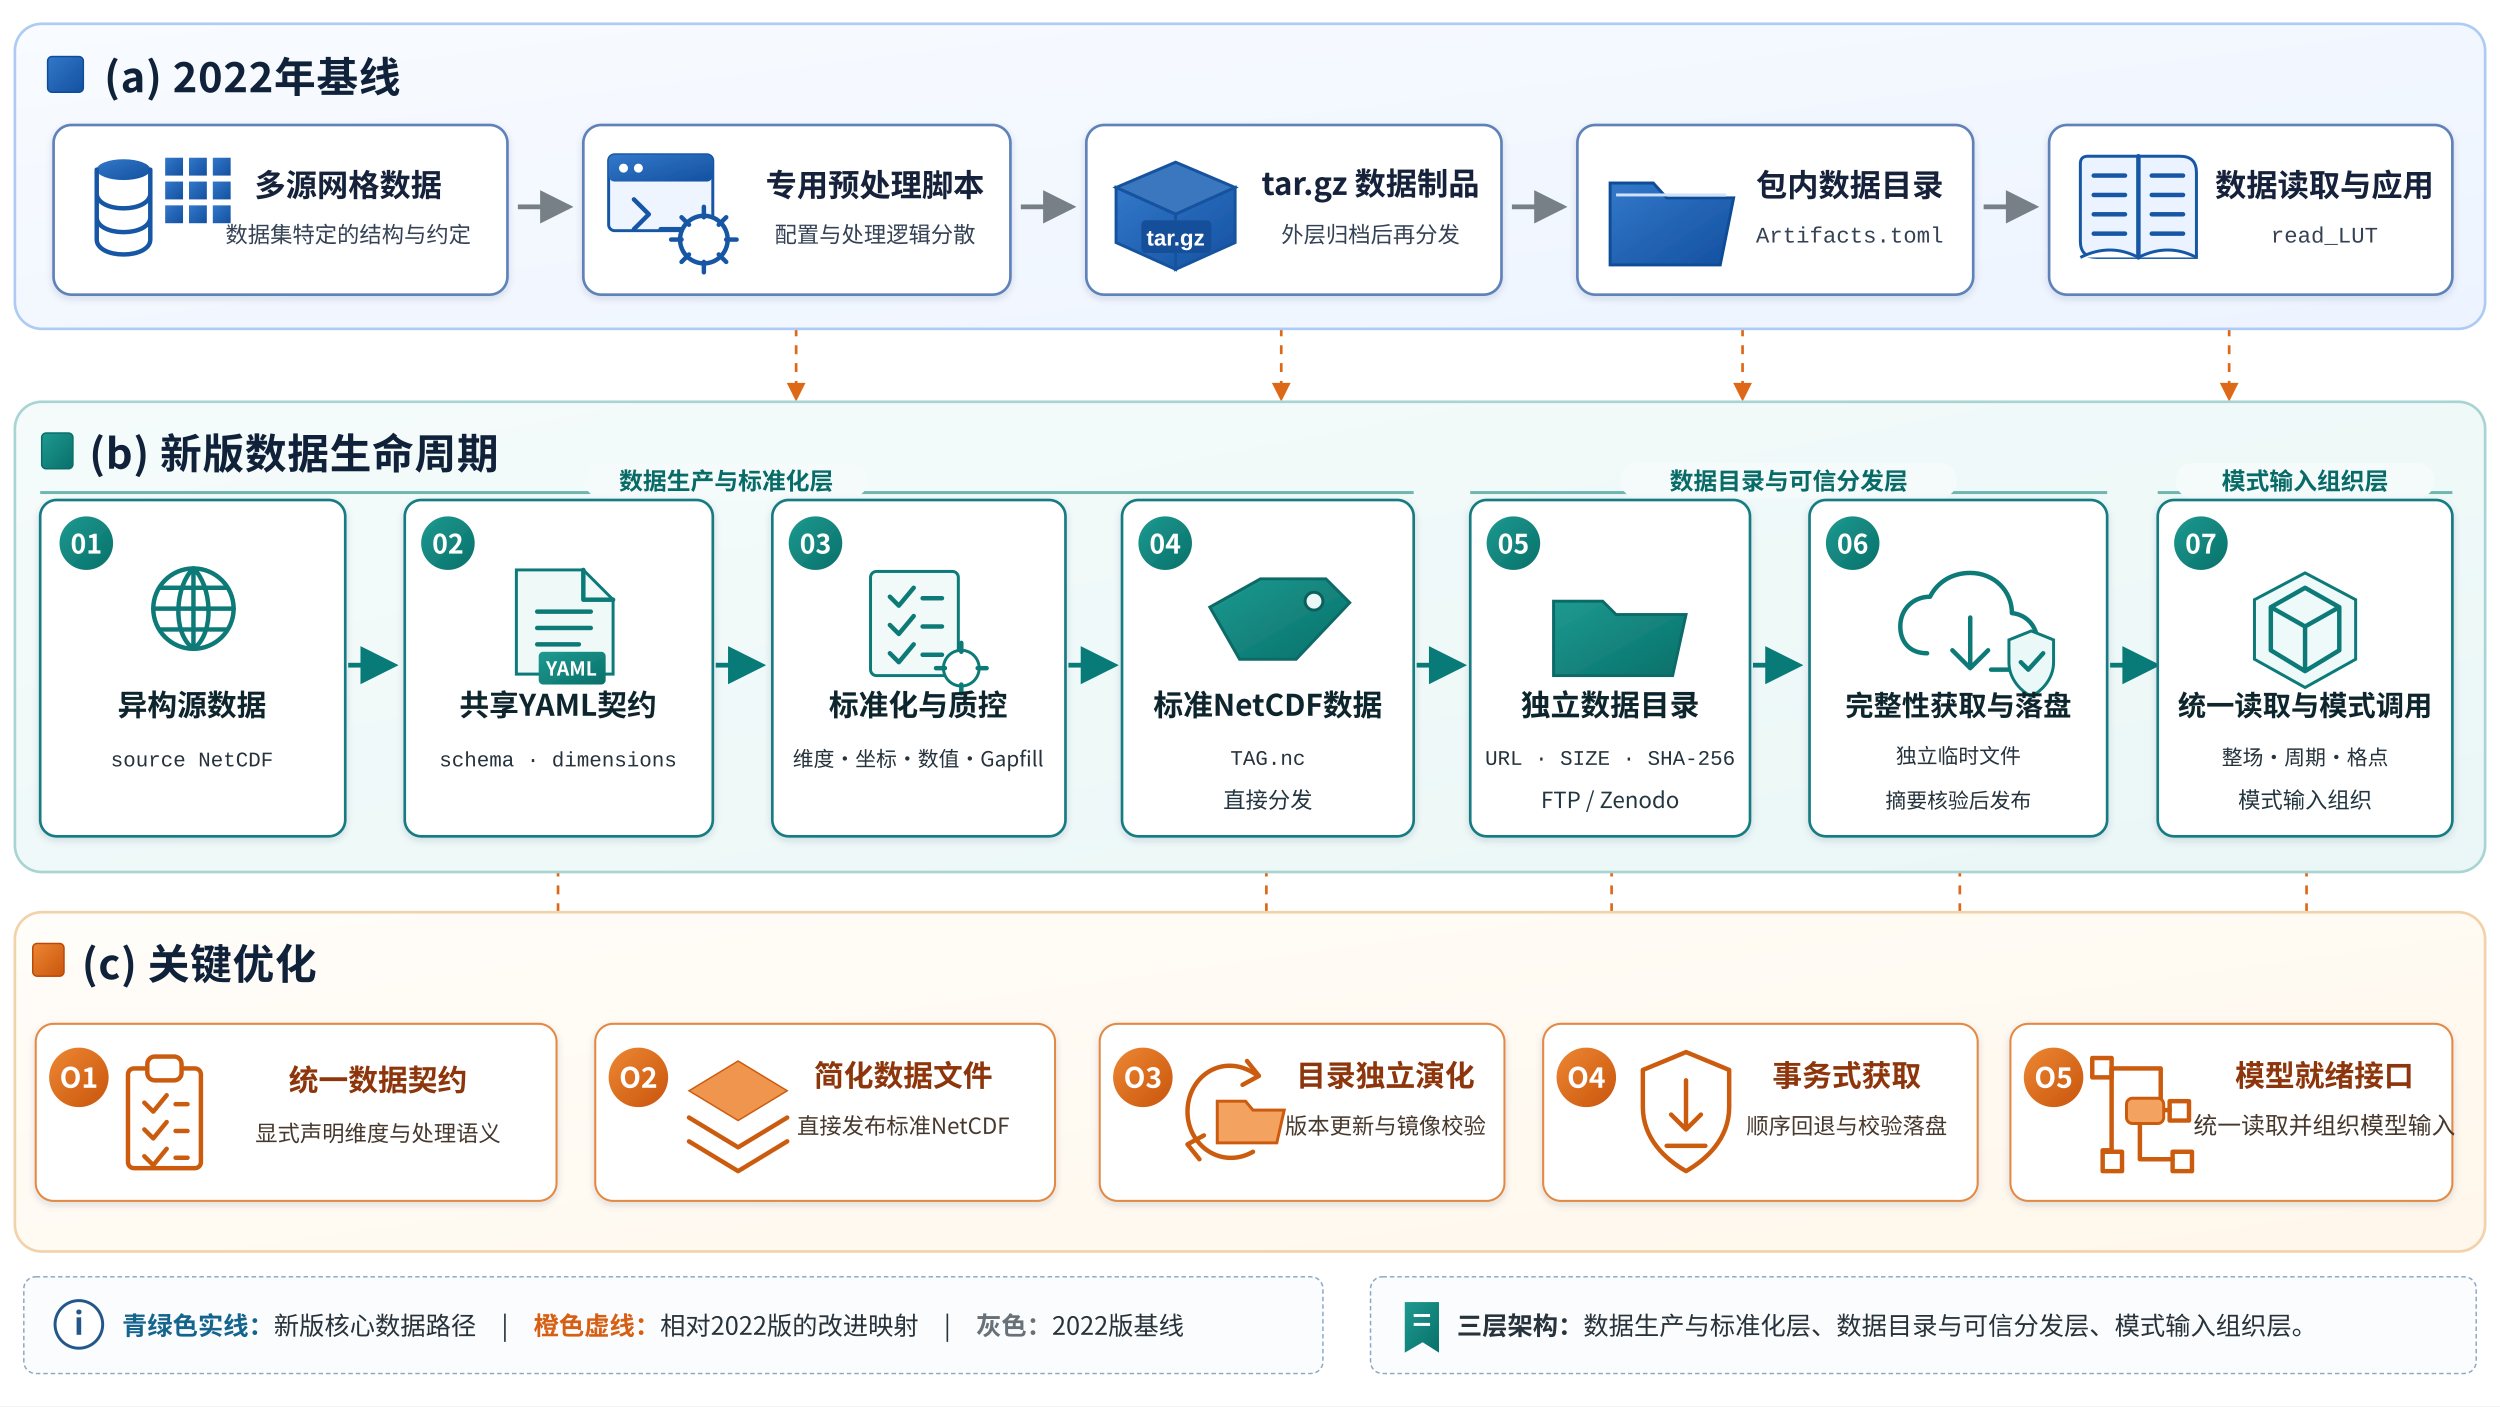
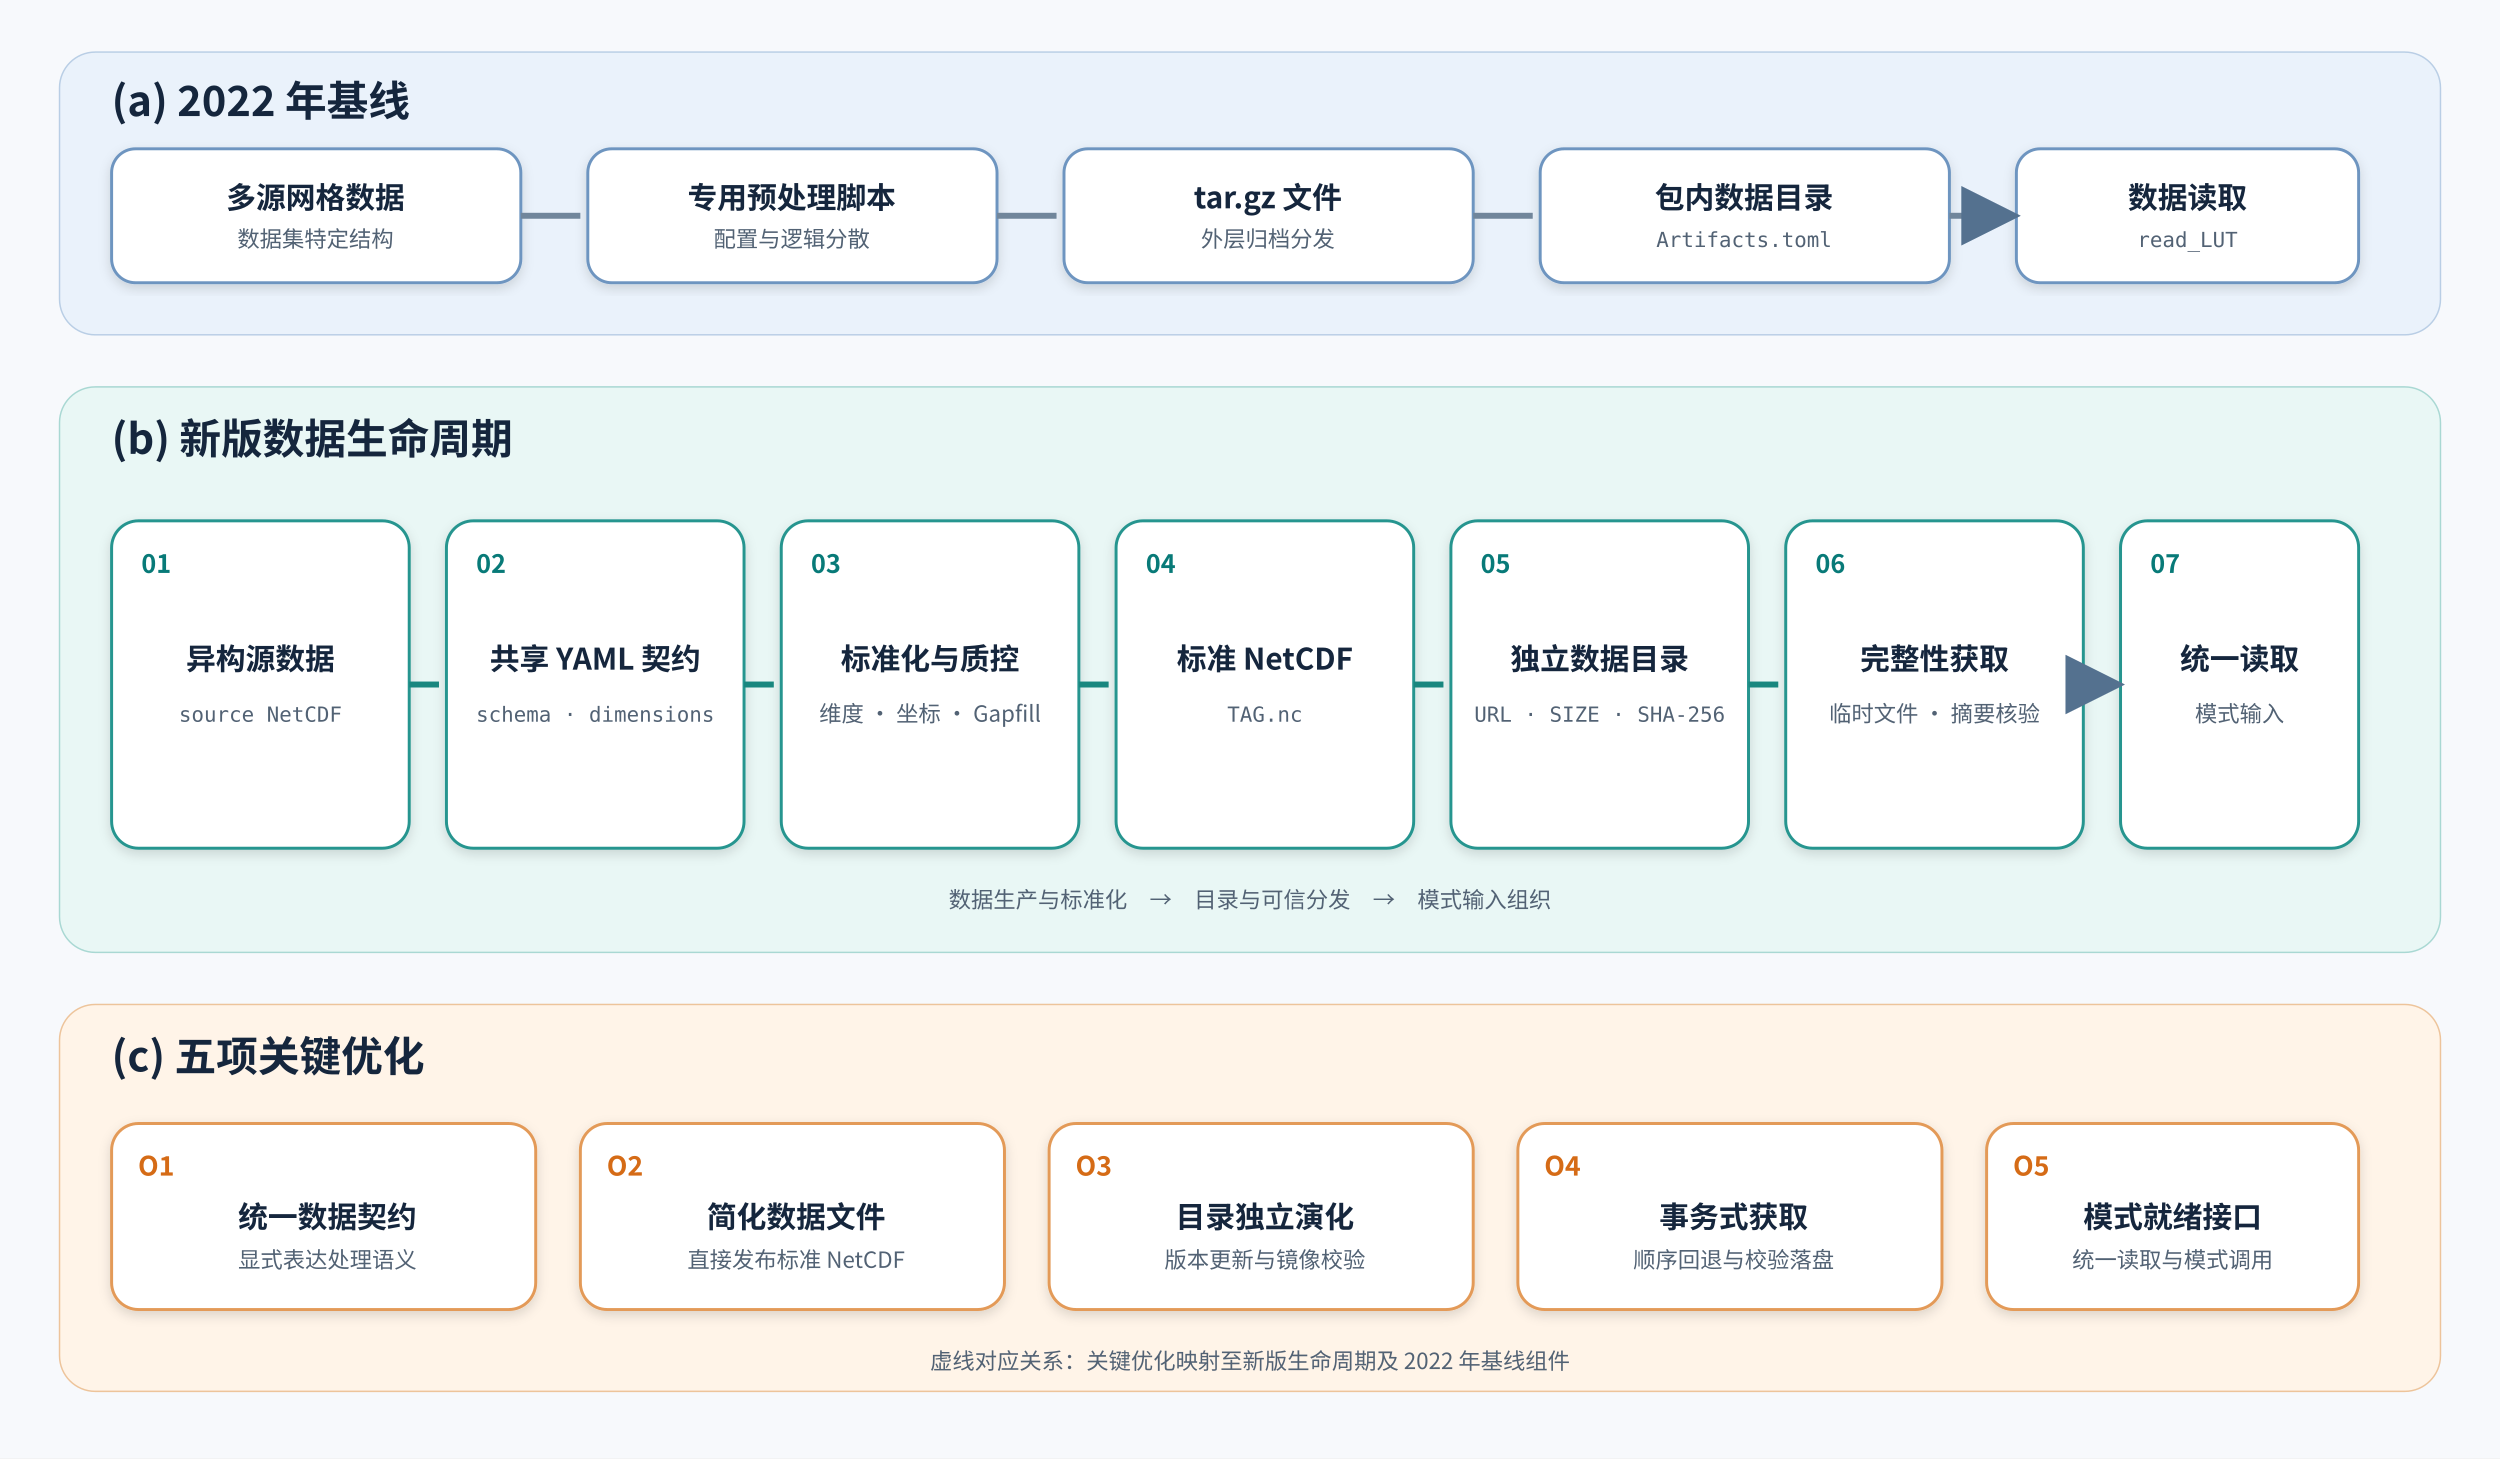
- <svg xmlns="http://www.w3.org/2000/svg" width="1680" height="945" viewBox="0 0 1680 945">
+ <svg xmlns="http://www.w3.org/2000/svg" width="1680" height="980" viewBox="0 0 1680 980">
  <defs>
-     <linearGradient id="bluePanel" x1="0" y1="0" x2="1" y2="1">
-       <stop stop-color="#f8fbff" />
-       <stop offset="1" stop-color="#edf4ff" />
-     </linearGradient>
-     <linearGradient id="tealPanel" x1="0" y1="0" x2="1" y2="1">
-       <stop stop-color="#f5fbfb" />
-       <stop offset="1" stop-color="#eaf7f6" />
-     </linearGradient>
-     <linearGradient id="orangePanel" x1="0" y1="0" x2="1" y2="1">
-       <stop stop-color="#fffdf9" />
-       <stop offset="1" stop-color="#fff7eb" />
-     </linearGradient>
-     <linearGradient id="blueIcon" x1="0" y1="0" x2="1" y2="1">
-       <stop stop-color="#3378c9" />
-       <stop offset="1" stop-color="#1450a0" />
-     </linearGradient>
-     <linearGradient id="tealIcon" x1="0" y1="0" x2="1" y2="1">
-       <stop stop-color="#1e9a91" />
-       <stop offset="1" stop-color="#087069" />
-     </linearGradient>
-     <linearGradient id="orangeIcon" x1="0" y1="0" x2="1" y2="1">
-       <stop stop-color="#ed8734" />
-       <stop offset="1" stop-color="#c9550b" />
-     </linearGradient>
-     <filter id="shadow" x="-10%" y="-10%" width="120%" height="130%">
-       <feDropShadow dx="0" dy="2" stdDeviation="2.5" flood-color="#1b3855" flood-opacity="0.14" />
+     <style>.t{font-family:"PingFang SC","Heiti SC","Noto Sans CJK SC",Arial,sans-serif;fill:#15263d}.h{font-size:28px;font-weight:700}.st{font-size:20px;font-weight:700}.sm{font-size:15px;fill:#526274}.mono{font-family:Consolas,monospace;font-size:14px;fill:#526274}.card{fill:#fff;stroke-width:2}.arrow{fill:none;stroke-width:4;marker-end:url(#a)}.shadow{filter:url(#s)}</style>
+     <filter id="s">
+       <feDropShadow dx="0" dy="3" stdDeviation="4" flood-opacity=".14" />
    </filter>
-     <marker id="arrowGray" viewBox="0 0 10 10" refX="8.5" refY="5" markerWidth="7" markerHeight="7" orient="auto">
-       <path d="M0 0L10 5L0 10Z" fill="#788087" />
+     <marker id="a" markerWidth="10" markerHeight="10" refX="8" refY="5" orient="auto">
+       <path d="M0 0L10 5L0 10Z" fill="#54718f" />
    </marker>
-     <marker id="arrowTeal" viewBox="0 0 10 10" refX="8.5" refY="5" markerWidth="8" markerHeight="8" orient="auto">
-       <path d="M0 0L10 5L0 10Z" fill="#087a78" />
-     </marker>
-     <marker id="arrowOrange" viewBox="0 0 10 10" refX="8.5" refY="5" markerWidth="7" markerHeight="7" orient="auto">
-       <path d="M0 0L10 5L0 10Z" fill="#dd6818" />
-     </marker>
-     <style>
-       .sans{font-family:"PingFang SC","Songti SC","Heiti SC","Noto Sans CJK SC",Arial,sans-serif}.mono{font-family:Consolas,"Courier New",monospace}.panel-title{font-size:28px;letter-spacing:0.5px;font-weight:700;fill:#10213a}.layer-label{font-size:16px;font-weight:700;fill:#086b67}.base-title{font-size:21px;font-weight:700;fill:#17243a}.base-sub{font-size:15px;fill:#354254}.step-title{font-size:20px;font-weight:700;fill:#11252e}.step-sub{font-size:15px;fill:#243640}.code{font-size:14px;fill:#25323c}.opt-title{font-size:20px;font-weight:700;fill:#8d3507}.opt-sub{font-size:15px;fill:#47392e}.legend{font-size:17px;fill:#27323a}.base-card{fill:#fff;stroke:#5e82b9;stroke-width:1.8}.flow-card{fill:#fff;stroke:#147b82;stroke-width:1.8}.opt-card{fill:#fff;stroke:#e28a45;stroke-width:1.4}.flow-gray{fill:none;stroke:#788087;stroke-width:3.2;marker-end:url(#arrowGray)}.flow-teal{fill:none;stroke:#087a78;stroke-width:3.2;marker-end:url(#arrowTeal)}.map{fill:none;stroke:#dd6818;stroke-width:1.8;stroke-dasharray:6 6;marker-end:url(#arrowOrange)}.icon-blue{fill:none;stroke:#1457a4;stroke-width:3;stroke-linecap:round;stroke-linejoin:round}.icon-teal{fill:none;stroke:#087a78;stroke-width:3;stroke-linecap:round;stroke-linejoin:round}.icon-orange{fill:none;stroke:#cc5b10;stroke-width:3;stroke-linecap:round;stroke-linejoin:round}
-     </style>
  </defs>
-   <rect width="1680" height="945" fill="#fff" />
-   <path d="M535 196V268" class="map" />
-   <path d="M861 196V268" class="map" />
-   <path d="M1171 196V268" class="map" />
-   <path d="M1498 196V268" class="map" />
-   <path d="M375 559V653H253V687" class="map" />
-   <path d="M851 559V633H554V687" class="map" />
-   <path d="M1083 559V656H845V687" class="map" />
-   <path d="M1317 559V657H1141V687" class="map" />
-   <path d="M1550 559V636H1453V687" class="map" />
-   <rect x="10" y="16" width="1660" height="205" rx="18" fill="url(#bluePanel)" stroke="#aecbf3" stroke-width="1.8" />
-   <rect x="32" y="38" width="24" height="24" rx="3" fill="url(#blueIcon)" stroke="#0d4c96" />
-   <text x="70" y="62" class="sans panel-title">(a) 2022年基线</text>
-   <g class="sans">
-     <g transform="translate(36 84)" filter="url(#shadow)">
-       <rect width="305" height="114" rx="12" class="base-card" />
-       <g transform="translate(19 22)">
-         <ellipse cx="28" cy="8" rx="18" ry="7" fill="url(#blueIcon)" />
-         <path d="M10 8V55C10 61 18 65 28 65S46 61 46 55V8M10 24C10 30 18 34 28 34S46 30 46 24M10 40C10 46 18 50 28 50S46 46 46 40" class="icon-blue" />
-         <g fill="url(#blueIcon)">
-           <rect x="56" y="0" width="12" height="12" />
-           <rect x="72" y="0" width="12" height="12" />
-           <rect x="88" y="0" width="12" height="12" />
-           <rect x="56" y="16" width="12" height="12" />
-           <rect x="72" y="16" width="12" height="12" />
-           <rect x="88" y="16" width="12" height="12" />
-           <rect x="56" y="32" width="12" height="12" />
-           <rect x="72" y="32" width="12" height="12" />
-           <rect x="88" y="32" width="12" height="12" />
-         </g>
-       </g>
-       <text x="198" y="48" text-anchor="middle" class="base-title">多源网格数据</text>
-       <text x="198" y="79" text-anchor="middle" class="base-sub">数据集特定的结构与约定</text>
+   <rect width="1680" height="980" fill="#f7f9fc" />
+   <rect x="40" y="35" width="1600" height="190" rx="24" fill="#eaf2fb" stroke="#b9cee5" />
+   <text x="75" y="78" class="t h">(a) 2022 年基线</text>
+   <g class="shadow">
+     <rect x="75" y="100" width="275" height="90" rx="16" class="card" stroke="#6e95c0" />
+     <rect x="395" y="100" width="275" height="90" rx="16" class="card" stroke="#6e95c0" />
+     <rect x="715" y="100" width="275" height="90" rx="16" class="card" stroke="#6e95c0" />
+     <rect x="1035" y="100" width="275" height="90" rx="16" class="card" stroke="#6e95c0" />
+     <rect x="1355" y="100" width="230" height="90" rx="16" class="card" stroke="#6e95c0" />
+   </g>
+   <g class="t" text-anchor="middle">
+     <text x="212" y="140" class="st">多源网格数据</text>
+     <text x="212" y="166" class="sm">数据集特定结构</text>
+     <text x="532" y="140" class="st">专用预处理脚本</text>
+     <text x="532" y="166" class="sm">配置与逻辑分散</text>
+     <text x="852" y="140" class="st">tar.gz 文件</text>
+     <text x="852" y="166" class="sm">外层归档分发</text>
+     <text x="1172" y="140" class="st">包内数据目录</text>
+     <text x="1172" y="166" class="mono">Artifacts.toml</text>
+     <text x="1470" y="140" class="st">数据读取</text>
+     <text x="1470" y="166" class="mono">read_LUT</text>
+   </g>
+   <path d="M350 145H390M670 145H710M990 145H1030M1310 145H1350" class="arrow" stroke="#71869b" />
+   <rect x="40" y="260" width="1600" height="380" rx="24" fill="#e9f7f5" stroke="#a9d8d3" />
+   <text x="75" y="305" class="t h">(b) 新版数据生命周期</text>
+   <g class="shadow">
+     <rect x="75" y="350" width="200" height="220" rx="18" class="card" stroke="#26958f" />
+     <rect x="300" y="350" width="200" height="220" rx="18" class="card" stroke="#26958f" />
+     <rect x="525" y="350" width="200" height="220" rx="18" class="card" stroke="#26958f" />
+     <rect x="750" y="350" width="200" height="220" rx="18" class="card" stroke="#26958f" />
+     <rect x="975" y="350" width="200" height="220" rx="18" class="card" stroke="#26958f" />
+     <rect x="1200" y="350" width="200" height="220" rx="18" class="card" stroke="#26958f" />
+     <rect x="1425" y="350" width="160" height="220" rx="18" class="card" stroke="#26958f" />
+   </g>
+   <g class="t" text-anchor="middle">
+     <g font-size="17" font-weight="700" fill="#087a78">
+       <text x="105" y="385">01</text>
+       <text x="330" y="385">02</text>
+       <text x="555" y="385">03</text>
+       <text x="780" y="385">04</text>
+       <text x="1005" y="385">05</text>
+       <text x="1230" y="385">06</text>
+       <text x="1455" y="385">07</text>
    </g>
-     <path d="M348 139H382" class="flow-gray" />
-     <g transform="translate(392 84)" filter="url(#shadow)">
-       <rect width="287" height="114" rx="12" class="base-card" />
-       <g transform="translate(17 20)">
-         <rect width="70" height="51" rx="4" fill="#eef5ff" stroke="#1457a4" stroke-width="2" />
-         <rect width="70" height="18" rx="4" fill="url(#blueIcon)" />
-         <circle cx="10" cy="9" r="3" fill="#fff" />
-         <circle cx="20" cy="9" r="3" fill="#fff" />
-         <path d="M17 30L27 40L17 50M35 50H48" class="icon-blue" />
-         <circle cx="64" cy="57" r="16" fill="#fff" stroke="#1457a4" stroke-width="3" />
-         <path d="M64 35V42M64 72V79M42 57H49M79 57H86M49 42L54 47M74 67L79 72M49 72L54 67M74 47L79 42" class="icon-blue" />
-       </g>
-       <text x="196" y="48" text-anchor="middle" class="base-title">专用预处理脚本</text>
-       <text x="196" y="79" text-anchor="middle" class="base-sub">配置与处理逻辑分散</text>
+     <text x="175" y="450" class="st">异构源数据</text>
+     <text x="175" y="485" class="mono">source NetCDF</text>
+     <text x="400" y="450" class="st">共享 YAML 契约</text>
+     <text x="400" y="485" class="mono">schema · dimensions</text>
+     <text x="625" y="450" class="st">标准化与质控</text>
+     <text x="625" y="485" class="sm">维度 · 坐标 · Gapfill</text>
+     <text x="850" y="450" class="st">标准 NetCDF</text>
+     <text x="850" y="485" class="mono">TAG.nc</text>
+     <text x="1075" y="450" class="st">独立数据目录</text>
+     <text x="1075" y="485" class="mono">URL · SIZE · SHA-256</text>
+     <text x="1300" y="450" class="st">完整性获取</text>
+     <text x="1300" y="485" class="sm">临时文件 · 摘要核验</text>
+     <text x="1505" y="450" class="st">统一读取</text>
+     <text x="1505" y="485" class="sm">模式输入</text>
+   </g>
+   <g class="arrow" stroke="#19877f">
+     <path d="M275 460H295M500 460H520M725 460H745M950 460H970M1175 460H1195M1400 460H1420" />
+   </g>
+   <text x="840" y="610" text-anchor="middle" class="t sm">数据生产与标准化　→　目录与可信分发　→　模式输入组织</text>
+   <rect x="40" y="675" width="1600" height="260" rx="24" fill="#fff4e8" stroke="#edc49b" />
+   <text x="75" y="720" class="t h" fill="#8d4a12">(c) 五项关键优化</text>
+   <g class="shadow">
+     <rect x="75" y="755" width="285" height="125" rx="18" class="card" stroke="#e39a58" />
+     <rect x="390" y="755" width="285" height="125" rx="18" class="card" stroke="#e39a58" />
+     <rect x="705" y="755" width="285" height="125" rx="18" class="card" stroke="#e39a58" />
+     <rect x="1020" y="755" width="285" height="125" rx="18" class="card" stroke="#e39a58" />
+     <rect x="1335" y="755" width="250" height="125" rx="18" class="card" stroke="#e39a58" />
+   </g>
+   <g class="t" text-anchor="middle">
+     <g font-size="18" font-weight="700" fill="#d56b16">
+       <text x="105" y="790">O1</text>
+       <text x="420" y="790">O2</text>
+       <text x="735" y="790">O3</text>
+       <text x="1050" y="790">O4</text>
+       <text x="1365" y="790">O5</text>
    </g>
-     <path d="M686 139H720" class="flow-gray" />
-     <g transform="translate(730 84)" filter="url(#shadow)">
-       <rect width="279" height="114" rx="12" class="base-card" />
-       <g transform="translate(20 17)">
-         <path d="M0 25L40 8L80 25L40 43Z" fill="#3b77bf" stroke="#15539f" stroke-width="2" />
-         <path d="M0 25V62L40 80V43ZM80 25V62L40 80V43Z" fill="url(#blueIcon)" stroke="#15539f" stroke-width="2" />
-         <rect x="17" y="47" width="47" height="22" rx="3" fill="#174f99" />
-         <text x="40" y="64" text-anchor="middle" font-family="Arial" font-size="15" font-weight="700" fill="#fff">tar.gz</text>
-       </g>
-       <text x="191" y="47" text-anchor="middle" class="base-title">tar.gz 数据制品</text>
-       <text x="191" y="79" text-anchor="middle" class="base-sub">外层归档后再分发</text>
-     </g>
-     <path d="M1016 139H1050" class="flow-gray" />
-     <g transform="translate(1060 84)" filter="url(#shadow)">
-       <rect width="266" height="114" rx="12" class="base-card" />
-       <g transform="translate(22 26)">
-         <path d="M0 13H29L38 23H83L74 68H0Z" fill="url(#blueIcon)" stroke="#104d98" stroke-width="2" />
-         <path d="M4 21H78" stroke="#cfe1fb" stroke-width="2" />
-       </g>
-       <text x="183" y="48" text-anchor="middle" class="base-title">包内数据目录</text>
-       <text x="183" y="79" text-anchor="middle" class="base-sub mono">Artifacts.toml</text>
-     </g>
-     <path d="M1333 139H1367" class="flow-gray" />
-     <g transform="translate(1377 84)" filter="url(#shadow)">
-       <rect width="271" height="114" rx="12" class="base-card" />
-       <g transform="translate(21 21)">
-         <path d="M5 0H67Q78 0 78 11V68H11Q0 68 0 57V5Q0 0 5 0Z" fill="#eaf3ff" stroke="#1457a4" stroke-width="2" />
-         <path d="M39 0V68M9 13H30M48 13H69M9 26H30M48 26H69M9 39H30M48 39H69M9 52H30M48 52H69" class="icon-blue" />
-         <path d="M0 68Q20 58 39 68Q59 58 78 68" fill="#fff" stroke="#1457a4" stroke-width="2" />
-       </g>
-       <text x="185" y="48" text-anchor="middle" class="base-title">数据读取与应用</text>
-       <text x="185" y="79" text-anchor="middle" class="base-sub mono">read_LUT</text>
-     </g>
+     <text x="220" y="825" class="st">统一数据契约</text>
+     <text x="220" y="852" class="sm">显式表达处理语义</text>
+     <text x="535" y="825" class="st">简化数据文件</text>
+     <text x="535" y="852" class="sm">直接发布标准 NetCDF</text>
+     <text x="850" y="825" class="st">目录独立演化</text>
+     <text x="850" y="852" class="sm">版本更新与镜像校验</text>
+     <text x="1165" y="825" class="st">事务式获取</text>
+     <text x="1165" y="852" class="sm">顺序回退与校验落盘</text>
+     <text x="1460" y="825" class="st">模式就绪接口</text>
+     <text x="1460" y="852" class="sm">统一读取与模式调用</text>
  </g>
-   <rect x="10" y="270" width="1660" height="316" rx="18" fill="url(#tealPanel)" stroke="#a8d4d3" stroke-width="1.8" />
-   <rect x="28" y="291" width="21" height="24" rx="3" fill="url(#tealIcon)" stroke="#076d68" />
-   <text x="60" y="315" class="sans panel-title">(b) 新版数据生命周期</text>
-   <g class="sans">
-     <path d="M27 331H950M988 331H1416M1450 331H1648" fill="none" stroke="#6fb5b2" stroke-width="2" />
-     <rect x="393" y="311" width="190" height="24" rx="12" fill="#f5fbfb" />
-     <text x="488" y="329" text-anchor="middle" class="layer-label">数据生产与标准化层</text>
-     <rect x="1089" y="311" width="226" height="24" rx="12" fill="#f5fbfb" />
-     <text x="1202" y="329" text-anchor="middle" class="layer-label">数据目录与可信分发层</text>
-     <rect x="1462" y="311" width="174" height="24" rx="12" fill="#f5fbfb" />
-     <text x="1549" y="329" text-anchor="middle" class="layer-label">模式输入组织层</text>
-   </g>
-   <g class="sans">
-     <g transform="translate(27 336)" filter="url(#shadow)">
-       <rect width="205" height="226" rx="11" class="flow-card" />
-       <circle cx="31" cy="29" r="18" fill="url(#tealIcon)" />
-       <text x="31" y="36" text-anchor="middle" font-size="18" font-weight="700" fill="#fff">01</text>
-       <g transform="translate(68 45)">
-         <circle cx="35" cy="28" r="27" class="icon-teal" />
-         <path d="M8 28H62M35 1C23 12 20 44 35 55M35 1C47 12 50 44 35 55M13 14H57M13 42H57M35 1V55" class="icon-teal" />
-       </g>
-       <text x="102" y="145" text-anchor="middle" class="step-title">异构源数据</text>
-       <text x="102" y="179" text-anchor="middle" class="code mono">source NetCDF</text>
-     </g>
-     <path d="M234 447H264" class="flow-teal" />
-     <g transform="translate(272 336)" filter="url(#shadow)">
-       <rect width="207" height="226" rx="11" class="flow-card" />
-       <circle cx="29" cy="29" r="18" fill="url(#tealIcon)" />
-       <text x="29" y="36" text-anchor="middle" font-size="18" font-weight="700" fill="#fff">02</text>
-       <g transform="translate(75 47)">
-         <path d="M0 0H45L65 20V70H0Z" fill="#effaf8" stroke="#087a78" stroke-width="2" />
-         <path d="M45 0V20H65" class="icon-teal" />
-         <path d="M14 28H50M14 39H50M14 50H42" class="icon-teal" />
-         <rect x="15" y="55" width="45" height="22" rx="3" fill="url(#tealIcon)" />
-         <text x="37" y="71" text-anchor="middle" font-size="13" font-weight="700" fill="#fff">YAML</text>
-       </g>
-       <text x="103" y="145" text-anchor="middle" class="step-title">共享YAML契约</text>
-       <text x="103" y="179" text-anchor="middle" class="code mono">schema · dimensions</text>
-     </g>
-     <path d="M481 447H511" class="flow-teal" />
-     <g transform="translate(519 336)" filter="url(#shadow)">
-       <rect width="197" height="226" rx="11" class="flow-card" />
-       <circle cx="29" cy="29" r="18" fill="url(#tealIcon)" />
-       <text x="29" y="36" text-anchor="middle" font-size="18" font-weight="700" fill="#fff">03</text>
-       <g transform="translate(66 48)">
-         <rect x="0" y="0" width="59" height="70" rx="4" fill="#f1faf8" stroke="#087a78" stroke-width="2" />
-         <path d="M13 17L19 23L29 11M35 18H48M13 36L19 42L29 30M35 37H48M13 55L19 61L29 49M35 56H48" class="icon-teal" />
-         <circle cx="61" cy="65" r="12" fill="#fff" stroke="#087a78" stroke-width="2" />
-         <path d="M61 48V54M61 76V82M44 65H50M72 65H78" class="icon-teal" />
-       </g>
-       <text x="98" y="145" text-anchor="middle" class="step-title">标准化与质控</text>
-       <text x="98" y="179" text-anchor="middle" class="code">维度·坐标·数值·Gapfill</text>
-     </g>
-     <path d="M718 447H748" class="flow-teal" />
-     <g transform="translate(754 336)" filter="url(#shadow)">
-       <rect width="196" height="226" rx="11" class="flow-card" />
-       <circle cx="29" cy="29" r="18" fill="url(#tealIcon)" />
-       <text x="29" y="36" text-anchor="middle" font-size="18" font-weight="700" fill="#fff">04</text>
-       <g transform="translate(59 53)">
-         <path d="M0 19L34 0H78L94 16L58 54H20Z" fill="url(#tealIcon)" stroke="#086b67" stroke-width="2" />
-         <circle cx="70" cy="15" r="6" fill="#eaf8f7" stroke="#075f5b" stroke-width="2" />
-       </g>
-       <text x="98" y="145" text-anchor="middle" class="step-title" style="font-size:20px">标准NetCDF数据</text>
-       <text x="98" y="178" text-anchor="middle" class="code mono">TAG.nc</text>
-       <text x="98" y="207" text-anchor="middle" class="step-sub">直接分发</text>
-     </g>
-     <path d="M952 447H982" class="flow-teal" />
-     <g transform="translate(988 336)" filter="url(#shadow)">
-       <rect width="188" height="226" rx="11" class="flow-card" />
-       <circle cx="29" cy="29" r="18" fill="url(#tealIcon)" />
-       <text x="29" y="36" text-anchor="middle" font-size="18" font-weight="700" fill="#fff">05</text>
-       <g transform="translate(56 53)">
-         <path d="M0 15H33L42 24H89L80 65H0Z" fill="url(#tealIcon)" stroke="#086b67" stroke-width="2" />
-       </g>
-       <text x="94" y="145" text-anchor="middle" class="step-title">独立数据目录</text>
-       <text x="94" y="178" text-anchor="middle" class="code mono">URL · SIZE · SHA-256</text>
-       <text x="94" y="207" text-anchor="middle" class="step-sub">FTP / Zenodo</text>
-     </g>
-     <path d="M1178 447H1208" class="flow-teal" />
-     <g transform="translate(1216 336)" filter="url(#shadow)">
-       <rect width="200" height="226" rx="11" class="flow-card" />
-       <circle cx="29" cy="29" r="18" fill="url(#tealIcon)" />
-       <text x="29" y="36" text-anchor="middle" font-size="18" font-weight="700" fill="#fff">06</text>
-       <g transform="translate(61 48)">
-         <path d="M18 55C6 55 0 47 0 37C0 25 9 17 20 17C25 7 35 1 47 1C63 1 75 13 75 28C85 29 92 37 92 47C92 58 84 66 73 66H61" class="icon-teal" />
-         <path d="M47 31V65M35 53L47 65L59 53" class="icon-teal" />
-         <path d="M73 46L88 40L103 46V61C103 73 94 81 88 84C82 81 73 73 73 61Z" fill="#eaf8f7" stroke="#087a78" stroke-width="2" />
-         <path d="M81 61L86 66L96 55" class="icon-teal" />
-       </g>
-       <text x="100" y="145" text-anchor="middle" class="step-title" style="font-size:19px">完整性获取与落盘</text>
-       <text x="100" y="177" text-anchor="middle" class="code">独立临时文件</text>
-       <text x="100" y="207" text-anchor="middle" class="code">摘要核验后发布</text>
-     </g>
-     <path d="M1418 447H1448" class="flow-teal" />
-     <g transform="translate(1450 336)" filter="url(#shadow)">
-       <rect width="198" height="226" rx="11" class="flow-card" />
-       <circle cx="29" cy="29" r="18" fill="url(#tealIcon)" />
-       <text x="29" y="36" text-anchor="middle" font-size="18" font-weight="700" fill="#fff">07</text>
-       <g transform="translate(65 49)">
-         <path d="M34 0L68 18V58L34 77L0 58V18Z" fill="#eefafa" stroke="#087a78" stroke-width="2" />
-         <path d="M34 10L57 23L34 36L11 23ZM11 23V52L34 66V36M57 23V52L34 66" class="icon-teal" />
-       </g>
-       <text x="99" y="145" text-anchor="middle" class="step-title" style="font-size:19px">统一读取与模式调用</text>
-       <text x="99" y="178" text-anchor="middle" class="code">整场·周期·格点</text>
-       <text x="99" y="207" text-anchor="middle" class="step-sub">模式输入组织</text>
-     </g>
-   </g>
-   <rect x="10" y="613" width="1660" height="228" rx="18" fill="url(#orangePanel)" stroke="#f1d2aa" stroke-width="1.8" />
-   <rect x="22" y="634" width="21" height="22" rx="3" fill="url(#orangeIcon)" stroke="#ba4807" />
-   <text x="55" y="658" class="sans panel-title" fill="#6f2805">(c) 关键优化</text>
-   <g class="sans">
-     <g transform="translate(24 688)" filter="url(#shadow)">
-       <rect width="350" height="119" rx="12" class="opt-card" />
-       <circle cx="29" cy="36" r="20" fill="url(#orangeIcon)" />
-       <text x="29" y="43" text-anchor="middle" font-size="19" font-weight="700" fill="#fff">O1</text>
-       <g transform="translate(62 22)">
-         <rect x="0" y="8" width="49" height="67" rx="4" class="icon-orange" />
-         <rect x="13" y="0" width="23" height="16" rx="5" fill="#fff" stroke="#cc5b10" stroke-width="3" />
-         <path d="M11 31L17 37L26 26M32 32H40M11 49L17 55L26 44M32 50H40M11 67L17 73L26 62M32 68H40" class="icon-orange" />
-       </g>
-       <text x="230" y="45" text-anchor="middle" class="opt-title">统一数据契约</text>
-       <text x="230" y="79" text-anchor="middle" class="opt-sub">显式声明维度与处理语义</text>
-     </g>
-     <g transform="translate(400 688)" filter="url(#shadow)">
-       <rect width="309" height="119" rx="12" class="opt-card" />
-       <circle cx="29" cy="36" r="20" fill="url(#orangeIcon)" />
-       <text x="29" y="43" text-anchor="middle" font-size="19" font-weight="700" fill="#fff">O2</text>
-       <g transform="translate(63 25)">
-         <path d="M0 20L33 0L66 20L33 40Z" fill="#ef954e" stroke="#cc5b10" />
-         <path d="M0 38L33 58L66 38M0 54L33 74L66 54" class="icon-orange" />
-       </g>
-       <text x="207" y="42" text-anchor="middle" class="opt-title">简化数据文件</text>
-       <text x="207" y="74" text-anchor="middle" class="opt-sub">直接发布标准NetCDF</text>
-     </g>
-     <g transform="translate(739 688)" filter="url(#shadow)">
-       <rect width="272" height="119" rx="12" class="opt-card" />
-       <circle cx="29" cy="36" r="20" fill="url(#orangeIcon)" />
-       <text x="29" y="43" text-anchor="middle" font-size="19" font-weight="700" fill="#fff">O3</text>
-       <g transform="translate(59 25)">
-         <path d="M46 9C24 -6 0 10 0 34C0 57 23 73 44 61" class="icon-orange" />
-         <path d="M40 0L48 10L37 16M8 66L0 56L11 50" class="icon-orange" />
-         <path d="M20 27H39L44 33H65L60 55H20Z" fill="#f4a25e" stroke="#cc5b10" stroke-width="2" />
-       </g>
-       <text x="192" y="42" text-anchor="middle" class="opt-title">目录独立演化</text>
-       <text x="192" y="74" text-anchor="middle" class="opt-sub">版本更新与镜像校验</text>
-     </g>
-     <g transform="translate(1037 688)" filter="url(#shadow)">
-       <rect width="292" height="119" rx="12" class="opt-card" />
-       <circle cx="29" cy="36" r="20" fill="url(#orangeIcon)" />
-       <text x="29" y="43" text-anchor="middle" font-size="19" font-weight="700" fill="#fff">O4</text>
-       <g transform="translate(66 19)">
-         <path d="M30 0L59 12V37C59 58 44 72 30 80C16 72 1 58 1 37V12Z" class="icon-orange" />
-         <path d="M30 19V52M20 42L30 52L40 42M17 63H43" class="icon-orange" />
-       </g>
-       <text x="204" y="42" text-anchor="middle" class="opt-title">事务式获取</text>
-       <text x="204" y="74" text-anchor="middle" class="opt-sub">顺序回退与校验落盘</text>
-     </g>
-     <g transform="translate(1351 688)" filter="url(#shadow)">
-       <rect width="297" height="119" rx="12" class="opt-card" />
-       <circle cx="29" cy="36" r="20" fill="url(#orangeIcon)" />
-       <text x="29" y="43" text-anchor="middle" font-size="19" font-weight="700" fill="#fff">O5</text>
-       <g transform="translate(55 23)">
-         <rect x="0" y="0" width="13" height="13" class="icon-orange" />
-         <rect x="52" y="29" width="13" height="13" class="icon-orange" />
-         <rect x="7" y="63" width="13" height="13" class="icon-orange" />
-         <rect x="54" y="63" width="13" height="13" class="icon-orange" />
-         <path d="M13 7H46V35H52M32 35H52M13 7V62H7M32 35V68H54" class="icon-orange" />
-         <rect x="23" y="27" width="25" height="17" rx="4" fill="#f4a25e" stroke="#cc5b10" stroke-width="2" />
-       </g>
-       <text x="211" y="42" text-anchor="middle" class="opt-title">模型就绪接口</text>
-       <text x="211" y="74" text-anchor="middle" class="opt-sub" style="font-size:16px">统一读取并组织模型输入</text>
-     </g>
-   </g>
-   <g class="sans">
-     <rect x="16" y="858" width="873" height="65" rx="8" fill="#fbfcfe" stroke="#8ca8c3" stroke-dasharray="3 2" />
-     <circle cx="53" cy="890" r="16" fill="#fff" stroke="#245789" stroke-width="2" />
-     <text x="53" y="897" text-anchor="middle" font-size="21" font-weight="700" fill="#245789">i</text>
-     <text x="82" y="897" class="legend">
-       <tspan fill="#14648d" font-weight="700">青绿色实线：</tspan>新版核心数据路径　|　<tspan fill="#d65f13" font-weight="700">橙色虚线：</tspan>相对2022版的改进映射　|　<tspan fill="#687078" font-weight="700">灰色：</tspan>2022版基线</text>
-     <rect x="921" y="858" width="743" height="65" rx="8" fill="#fbfcfe" stroke="#8ca8c3" stroke-dasharray="3 2" />
-     <path d="M944 875H967V909L956 902L944 909Z" fill="url(#tealIcon)" />
-     <path d="M950 884H961M950 890H961" stroke="#fff" stroke-width="2" />
-     <text x="979" y="897" class="legend">
-       <tspan font-weight="700">三层架构：</tspan>数据生产与标准化层、数据目录与可信分发层、模式输入组织层。</text>
-   </g>
+   <text x="840" y="920" text-anchor="middle" class="t sm">虚线对应关系：关键优化映射至新版生命周期及 2022 年基线组件</text>
</svg>
